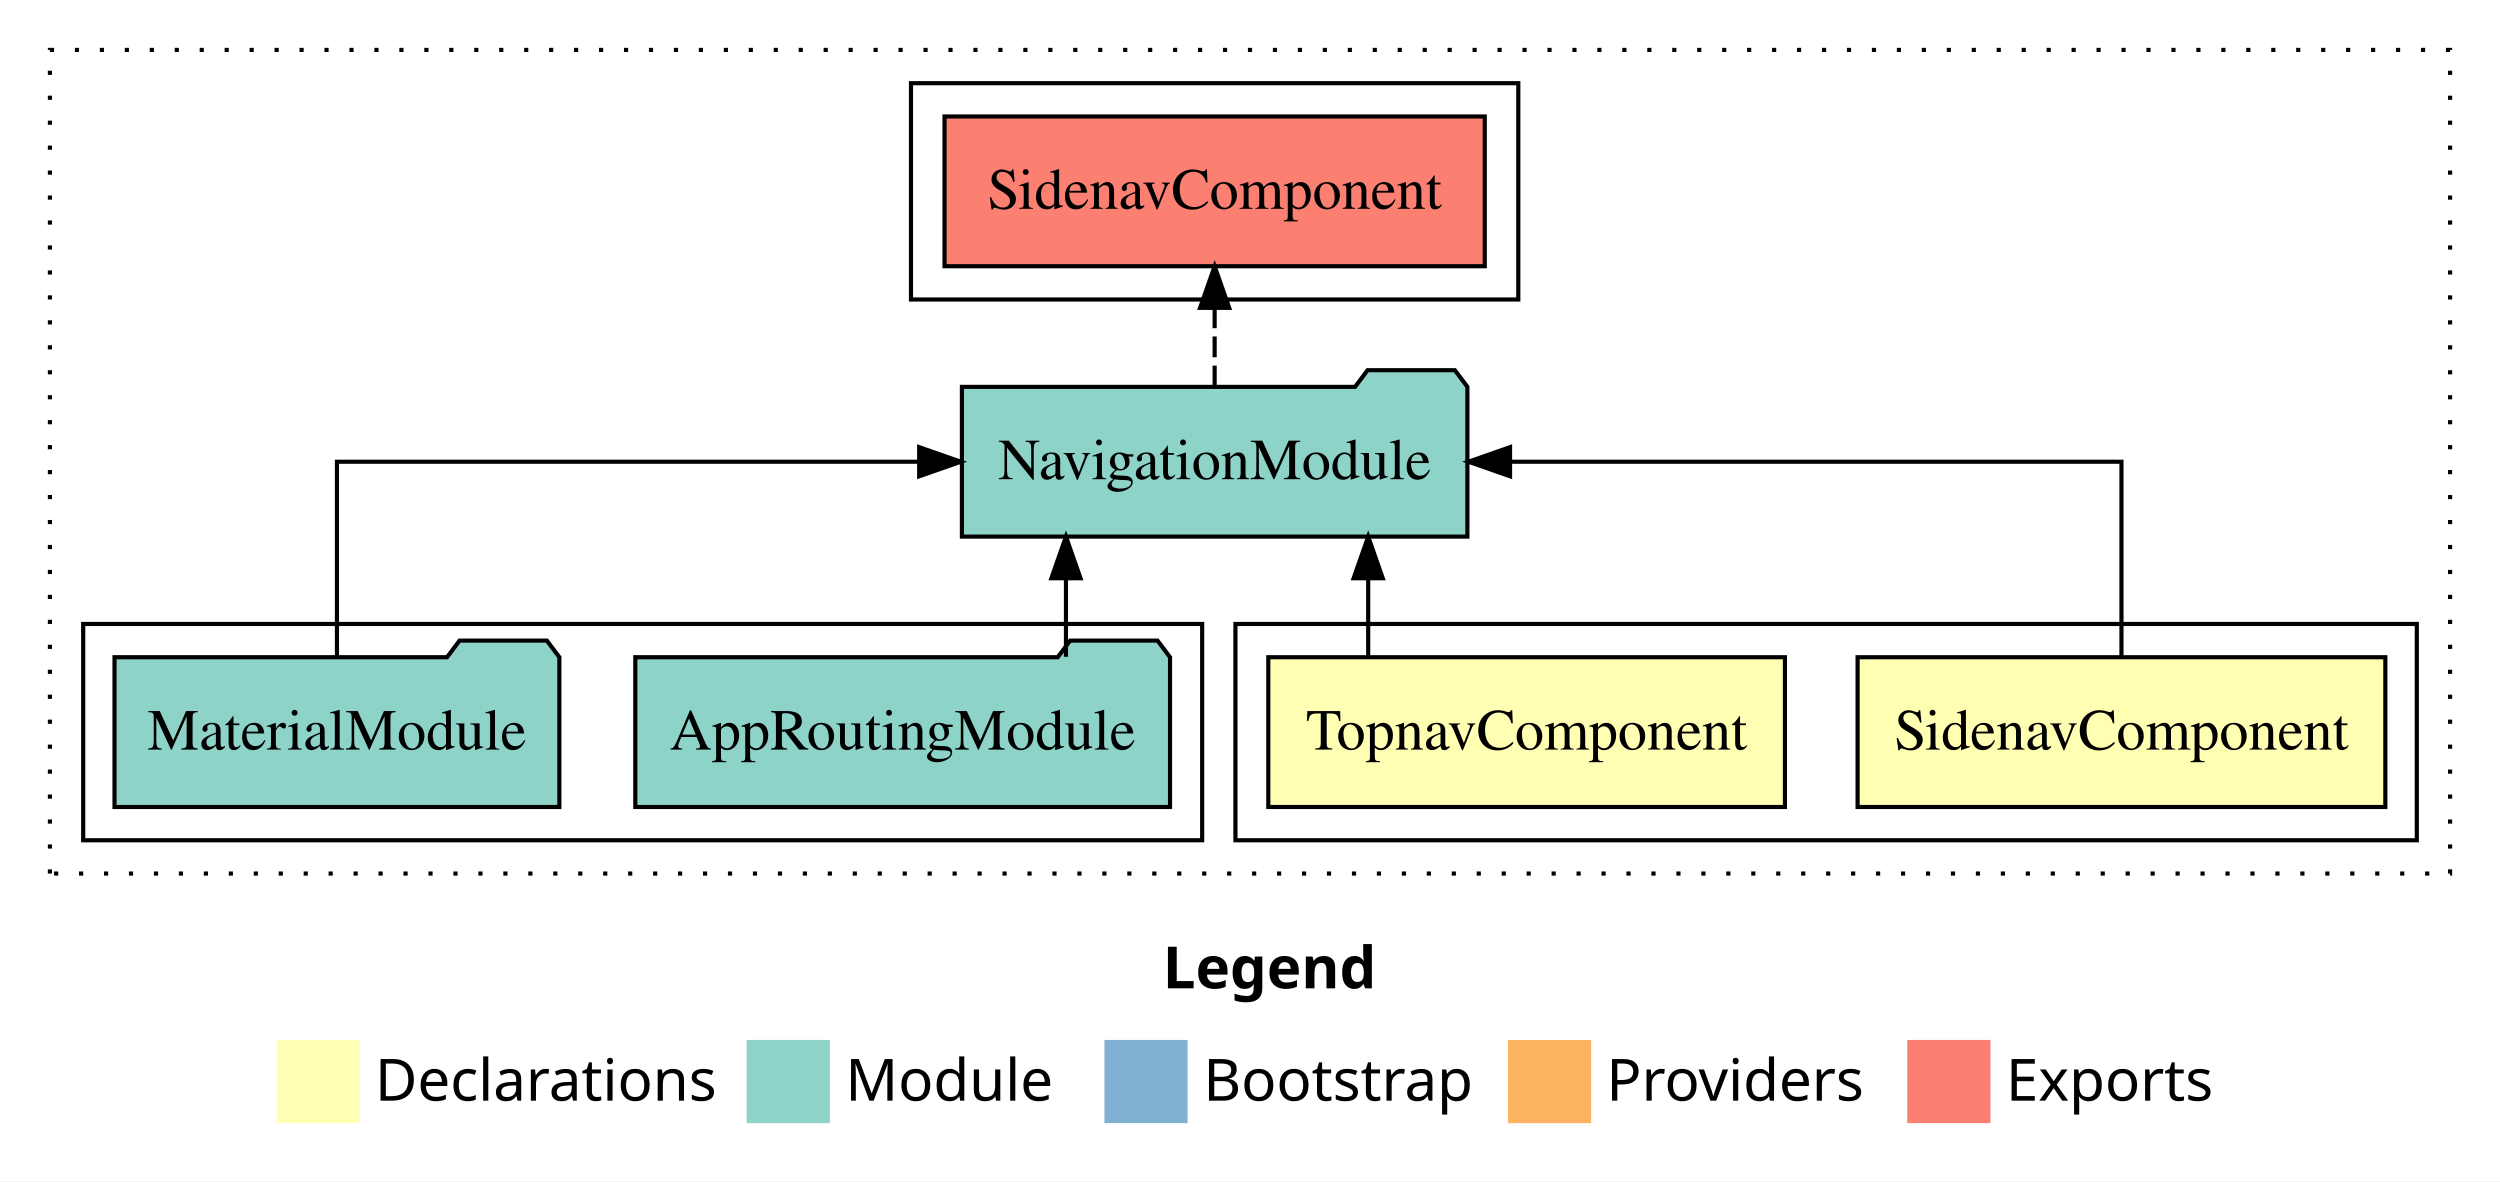
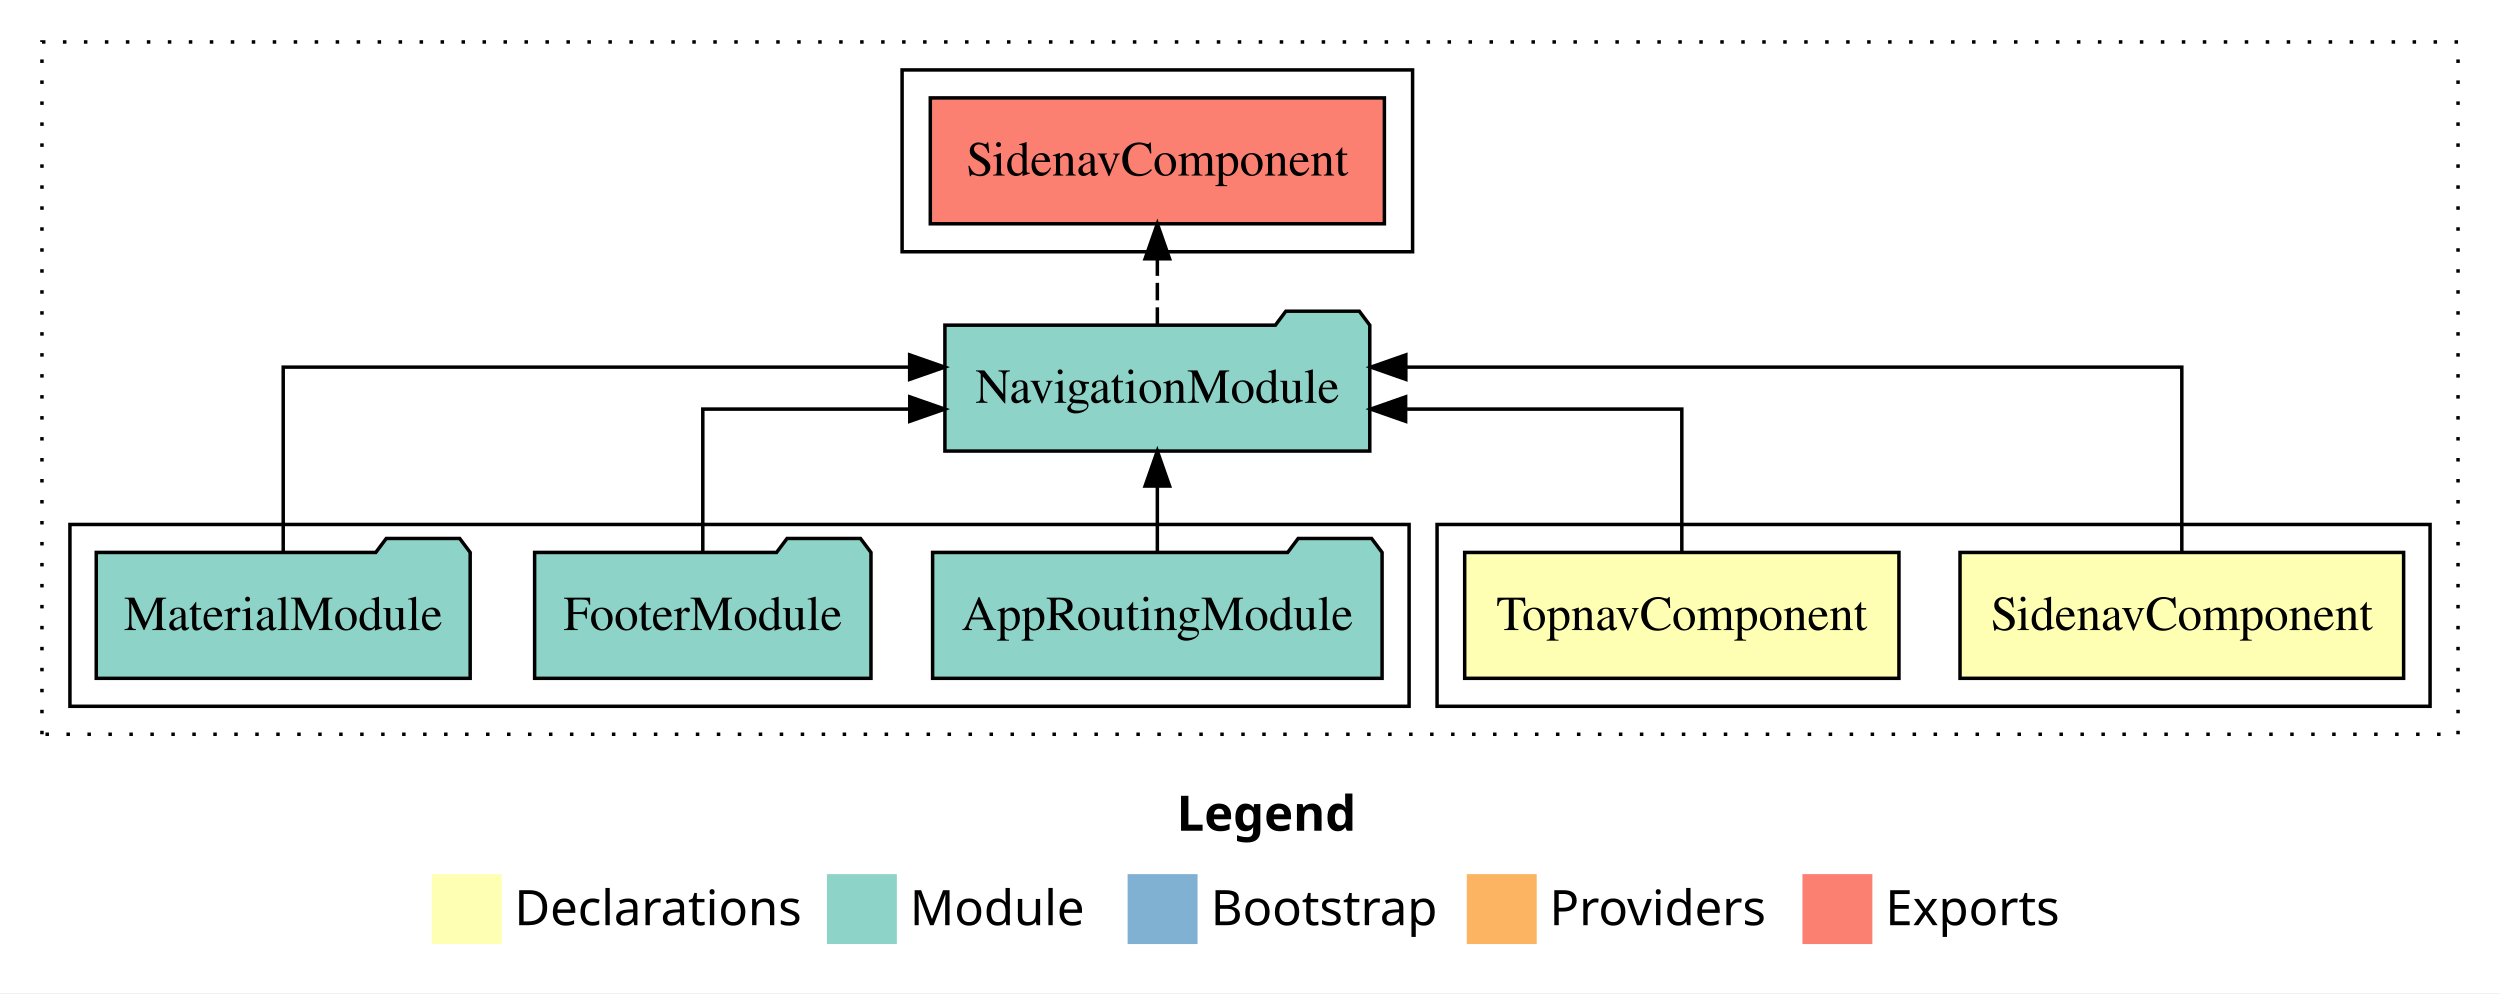
- <svg xmlns="http://www.w3.org/2000/svg" width="601pt" height="284pt" viewBox="0.00 0.00 601.00 284.00">
+ <svg xmlns="http://www.w3.org/2000/svg" width="715pt" height="284pt" viewBox="0.00 0.00 715.00 284.00">
  <g id="graph0" class="graph" transform="scale(1 1) rotate(0) translate(4 280)">
-     <polygon fill="#ffffff" stroke="transparent" points="-4,4 -4,-280 597,-280 597,4 -4,4" />
-     <text text-anchor="start" x="275.509" y="-42.4" font-family="sans-serif" font-weight="bold" font-size="14.00" fill="#000000">Legend</text>
-     <polygon fill="#ffffb3" stroke="transparent" points="62.5,-10 62.5,-30 82.5,-30 82.5,-10 62.5,-10" />
-     <text text-anchor="start" x="86.129" y="-15.4" font-family="sans-serif" font-size="14.00" fill="#000000">  Declarations</text>
-     <polygon fill="#8dd3c7" stroke="transparent" points="175.5,-10 175.5,-30 195.5,-30 195.5,-10 175.5,-10" />
-     <text text-anchor="start" x="199.225" y="-15.4" font-family="sans-serif" font-size="14.00" fill="#000000">  Module</text>
-     <polygon fill="#80b1d3" stroke="transparent" points="261.5,-10 261.5,-30 281.5,-30 281.5,-10 261.5,-10" />
-     <text text-anchor="start" x="285.281" y="-15.4" font-family="sans-serif" font-size="14.00" fill="#000000">  Bootstrap</text>
-     <polygon fill="#fdb462" stroke="transparent" points="358.5,-10 358.5,-30 378.5,-30 378.5,-10 358.5,-10" />
-     <text text-anchor="start" x="382.173" y="-15.4" font-family="sans-serif" font-size="14.00" fill="#000000">  Providers</text>
-     <polygon fill="#fb8072" stroke="transparent" points="454.5,-10 454.5,-30 474.5,-30 474.5,-10 454.5,-10" />
-     <text text-anchor="start" x="478.226" y="-15.4" font-family="sans-serif" font-size="14.00" fill="#000000">  Exports</text>
+     <polygon fill="#ffffff" stroke="transparent" points="-4,4 -4,-280 711,-280 711,4 -4,4" />
+     <text text-anchor="start" x="332.509" y="-42.4" font-family="sans-serif" font-weight="bold" font-size="14.00" fill="#000000">Legend</text>
+     <polygon fill="#ffffb3" stroke="transparent" points="119.5,-10 119.5,-30 139.5,-30 139.5,-10 119.5,-10" />
+     <text text-anchor="start" x="143.129" y="-15.4" font-family="sans-serif" font-size="14.00" fill="#000000">  Declarations</text>
+     <polygon fill="#8dd3c7" stroke="transparent" points="232.5,-10 232.5,-30 252.5,-30 252.5,-10 232.5,-10" />
+     <text text-anchor="start" x="256.225" y="-15.4" font-family="sans-serif" font-size="14.00" fill="#000000">  Module</text>
+     <polygon fill="#80b1d3" stroke="transparent" points="318.5,-10 318.5,-30 338.5,-30 338.5,-10 318.5,-10" />
+     <text text-anchor="start" x="342.281" y="-15.4" font-family="sans-serif" font-size="14.00" fill="#000000">  Bootstrap</text>
+     <polygon fill="#fdb462" stroke="transparent" points="415.5,-10 415.5,-30 435.5,-30 435.5,-10 415.5,-10" />
+     <text text-anchor="start" x="439.173" y="-15.4" font-family="sans-serif" font-size="14.00" fill="#000000">  Providers</text>
+     <polygon fill="#fb8072" stroke="transparent" points="511.5,-10 511.5,-30 531.5,-30 531.5,-10 511.5,-10" />
+     <text text-anchor="start" x="535.226" y="-15.4" font-family="sans-serif" font-size="14.00" fill="#000000">  Exports</text>
    <g id="clust1" class="cluster">
-       <polygon fill="none" stroke="#000000" stroke-dasharray="1,5" points="8,-70 8,-268 585,-268 585,-70 8,-70" />
+       <polygon fill="none" stroke="#000000" stroke-dasharray="1,5" points="8,-70 8,-268 699,-268 699,-70 8,-70" />
    </g>
    <g id="clust2" class="cluster">
-       <polygon fill="none" stroke="#000000" points="293,-78 293,-130 577,-130 577,-78 293,-78" />
+       <polygon fill="none" stroke="#000000" points="407,-78 407,-130 691,-130 691,-78 407,-78" />
    </g>
    <g id="clust5" class="cluster">
-       <polygon fill="none" stroke="#000000" points="16,-78 16,-130 285,-130 285,-78 16,-78" />
+       <polygon fill="none" stroke="#000000" points="16,-78 16,-130 399,-130 399,-78 16,-78" />
    </g>
    <g id="clust6" class="cluster">
-       <polygon fill="none" stroke="#000000" points="215,-208 215,-260 361,-260 361,-208 215,-208" />
+       <polygon fill="none" stroke="#000000" points="254,-208 254,-260 400,-260 400,-208 254,-208" />
    </g>
    <g id="node1" class="node">
-       <polygon fill="#ffffb3" stroke="#000000" points="569.436,-122 442.564,-122 442.564,-86 569.436,-86 569.436,-122" />
-       <text text-anchor="middle" x="506" y="-99.8" font-family="Times,serif" font-size="14.00" fill="#000000">SidenavComponent</text>
+       <polygon fill="#ffffb3" stroke="#000000" points="683.436,-122 556.564,-122 556.564,-86 683.436,-86 683.436,-122" />
+       <text text-anchor="middle" x="620" y="-99.8" font-family="Times,serif" font-size="14.00" fill="#000000">SidenavComponent</text>
    </g>
    <g id="node3" class="node">
-       <polygon fill="#8dd3c7" stroke="#000000" points="348.758,-187 345.758,-191 324.758,-191 321.758,-187 227.242,-187 227.242,-151 348.758,-151 348.758,-187" />
-       <text text-anchor="middle" x="288" y="-164.8" font-family="Times,serif" font-size="14.00" fill="#000000">NavigationModule</text>
+       <polygon fill="#8dd3c7" stroke="#000000" points="387.758,-187 384.758,-191 363.758,-191 360.758,-187 266.242,-187 266.242,-151 387.758,-151 387.758,-187" />
+       <text text-anchor="middle" x="327" y="-164.8" font-family="Times,serif" font-size="14.00" fill="#000000">NavigationModule</text>
    </g>
    <g id="edge1" class="edge">
-       <path fill="none" stroke="#000000" d="M506,-122.106C506,-141.339 506,-169 506,-169 506,-169 359.015,-169 359.015,-169" />
-       <polygon fill="#000000" stroke="#000000" points="359.015,-165.5 349.015,-169 359.015,-172.5 359.015,-165.5" />
+       <path fill="none" stroke="#000000" d="M620,-122.284C620,-143.321 620,-175 620,-175 620,-175 398.066,-175 398.066,-175" />
+       <polygon fill="#000000" stroke="#000000" points="398.066,-171.5 388.066,-175 398.066,-178.5 398.066,-171.5" />
    </g>
    <g id="node2" class="node">
-       <polygon fill="#ffffb3" stroke="#000000" points="425.1,-122 300.9,-122 300.9,-86 425.1,-86 425.1,-122" />
-       <text text-anchor="middle" x="363" y="-99.8" font-family="Times,serif" font-size="14.00" fill="#000000">TopnavComponent</text>
+       <polygon fill="#ffffb3" stroke="#000000" points="539.1,-122 414.9,-122 414.9,-86 539.1,-86 539.1,-122" />
+       <text text-anchor="middle" x="477" y="-99.8" font-family="Times,serif" font-size="14.00" fill="#000000">TopnavComponent</text>
    </g>
    <g id="edge2" class="edge">
-       <path fill="none" stroke="#000000" d="M324.914,-122.106C324.914,-122.106 324.914,-140.991 324.914,-140.991" />
-       <polygon fill="#000000" stroke="#000000" points="321.414,-140.991 324.914,-150.991 328.414,-140.991 321.414,-140.991" />
+       <path fill="none" stroke="#000000" d="M477,-122.022C477,-139.373 477,-163 477,-163 477,-163 398.011,-163 398.011,-163" />
+       <polygon fill="#000000" stroke="#000000" points="398.011,-159.5 388.011,-163 398.011,-166.5 398.011,-159.5" />
+     </g>
+     <g id="node7" class="node">
+       <polygon fill="#fb8072" stroke="#000000" points="391.935,-252 262.065,-252 262.065,-216 391.935,-216 391.935,-252" />
+       <text text-anchor="middle" x="327" y="-229.8" font-family="Times,serif" font-size="14.00" fill="#000000">SidenavComponent </text>
+     </g>
+     <g id="edge6" class="edge">
+       <path fill="none" stroke="#000000" stroke-dasharray="5,2" d="M327,-187.106C327,-187.106 327,-205.991 327,-205.991" />
+       <polygon fill="#000000" stroke="#000000" points="323.5,-205.991 327,-215.991 330.5,-205.991 323.5,-205.991" />
+     </g>
+     <g id="node4" class="node">
+       <polygon fill="#8dd3c7" stroke="#000000" points="391.274,-122 388.274,-126 367.274,-126 364.274,-122 262.726,-122 262.726,-86 391.274,-86 391.274,-122" />
+       <text text-anchor="middle" x="327" y="-99.8" font-family="Times,serif" font-size="14.00" fill="#000000">AppRoutingModule</text>
+     </g>
+     <g id="edge3" class="edge">
+       <path fill="none" stroke="#000000" d="M327,-122.106C327,-122.106 327,-140.991 327,-140.991" />
+       <polygon fill="#000000" stroke="#000000" points="323.5,-140.991 327,-150.991 330.5,-140.991 323.5,-140.991" />
+     </g>
+     <g id="node5" class="node">
+       <polygon fill="#8dd3c7" stroke="#000000" points="245.098,-122 242.098,-126 221.098,-126 218.098,-122 148.902,-122 148.902,-86 245.098,-86 245.098,-122" />
+       <text text-anchor="middle" x="197" y="-99.8" font-family="Times,serif" font-size="14.00" fill="#000000">FooterModule</text>
+     </g>
+     <g id="edge4" class="edge">
+       <path fill="none" stroke="#000000" d="M197,-122.022C197,-139.373 197,-163 197,-163 197,-163 256.187,-163 256.187,-163" />
+       <polygon fill="#000000" stroke="#000000" points="256.187,-166.5 266.187,-163 256.187,-159.5 256.187,-166.5" />
    </g>
    <g id="node6" class="node">
-       <polygon fill="#fb8072" stroke="#000000" points="352.935,-252 223.065,-252 223.065,-216 352.935,-216 352.935,-252" />
-       <text text-anchor="middle" x="288" y="-229.8" font-family="Times,serif" font-size="14.00" fill="#000000">SidenavComponent </text>
-     </g>
-     <g id="edge5" class="edge">
-       <path fill="none" stroke="#000000" stroke-dasharray="5,2" d="M288,-187.106C288,-187.106 288,-205.991 288,-205.991" />
-       <polygon fill="#000000" stroke="#000000" points="284.5,-205.991 288,-215.991 291.5,-205.991 284.5,-205.991" />
-     </g>
-     <g id="node4" class="node">
-       <polygon fill="#8dd3c7" stroke="#000000" points="277.274,-122 274.274,-126 253.274,-126 250.274,-122 148.726,-122 148.726,-86 277.274,-86 277.274,-122" />
-       <text text-anchor="middle" x="213" y="-99.8" font-family="Times,serif" font-size="14.00" fill="#000000">AppRoutingModule</text>
-     </g>
-     <g id="edge3" class="edge">
-       <path fill="none" stroke="#000000" d="M252.254,-122.106C252.254,-122.106 252.254,-140.991 252.254,-140.991" />
-       <polygon fill="#000000" stroke="#000000" points="248.754,-140.991 252.254,-150.991 255.754,-140.991 248.754,-140.991" />
-     </g>
-     <g id="node5" class="node">
      <polygon fill="#8dd3c7" stroke="#000000" points="130.471,-122 127.471,-126 106.471,-126 103.471,-122 23.529,-122 23.529,-86 130.471,-86 130.471,-122" />
      <text text-anchor="middle" x="77" y="-99.8" font-family="Times,serif" font-size="14.00" fill="#000000">MaterialModule</text>
    </g>
-     <g id="edge4" class="edge">
-       <path fill="none" stroke="#000000" d="M77,-122.106C77,-141.339 77,-169 77,-169 77,-169 216.97,-169 216.97,-169" />
-       <polygon fill="#000000" stroke="#000000" points="216.97,-172.5 226.97,-169 216.97,-165.5 216.97,-172.5" />
+     <g id="edge5" class="edge">
+       <path fill="none" stroke="#000000" d="M77,-122.284C77,-143.321 77,-175 77,-175 77,-175 256.163,-175 256.163,-175" />
+       <polygon fill="#000000" stroke="#000000" points="256.163,-178.5 266.163,-175 256.163,-171.5 256.163,-178.5" />
    </g>
  </g>
</svg>
